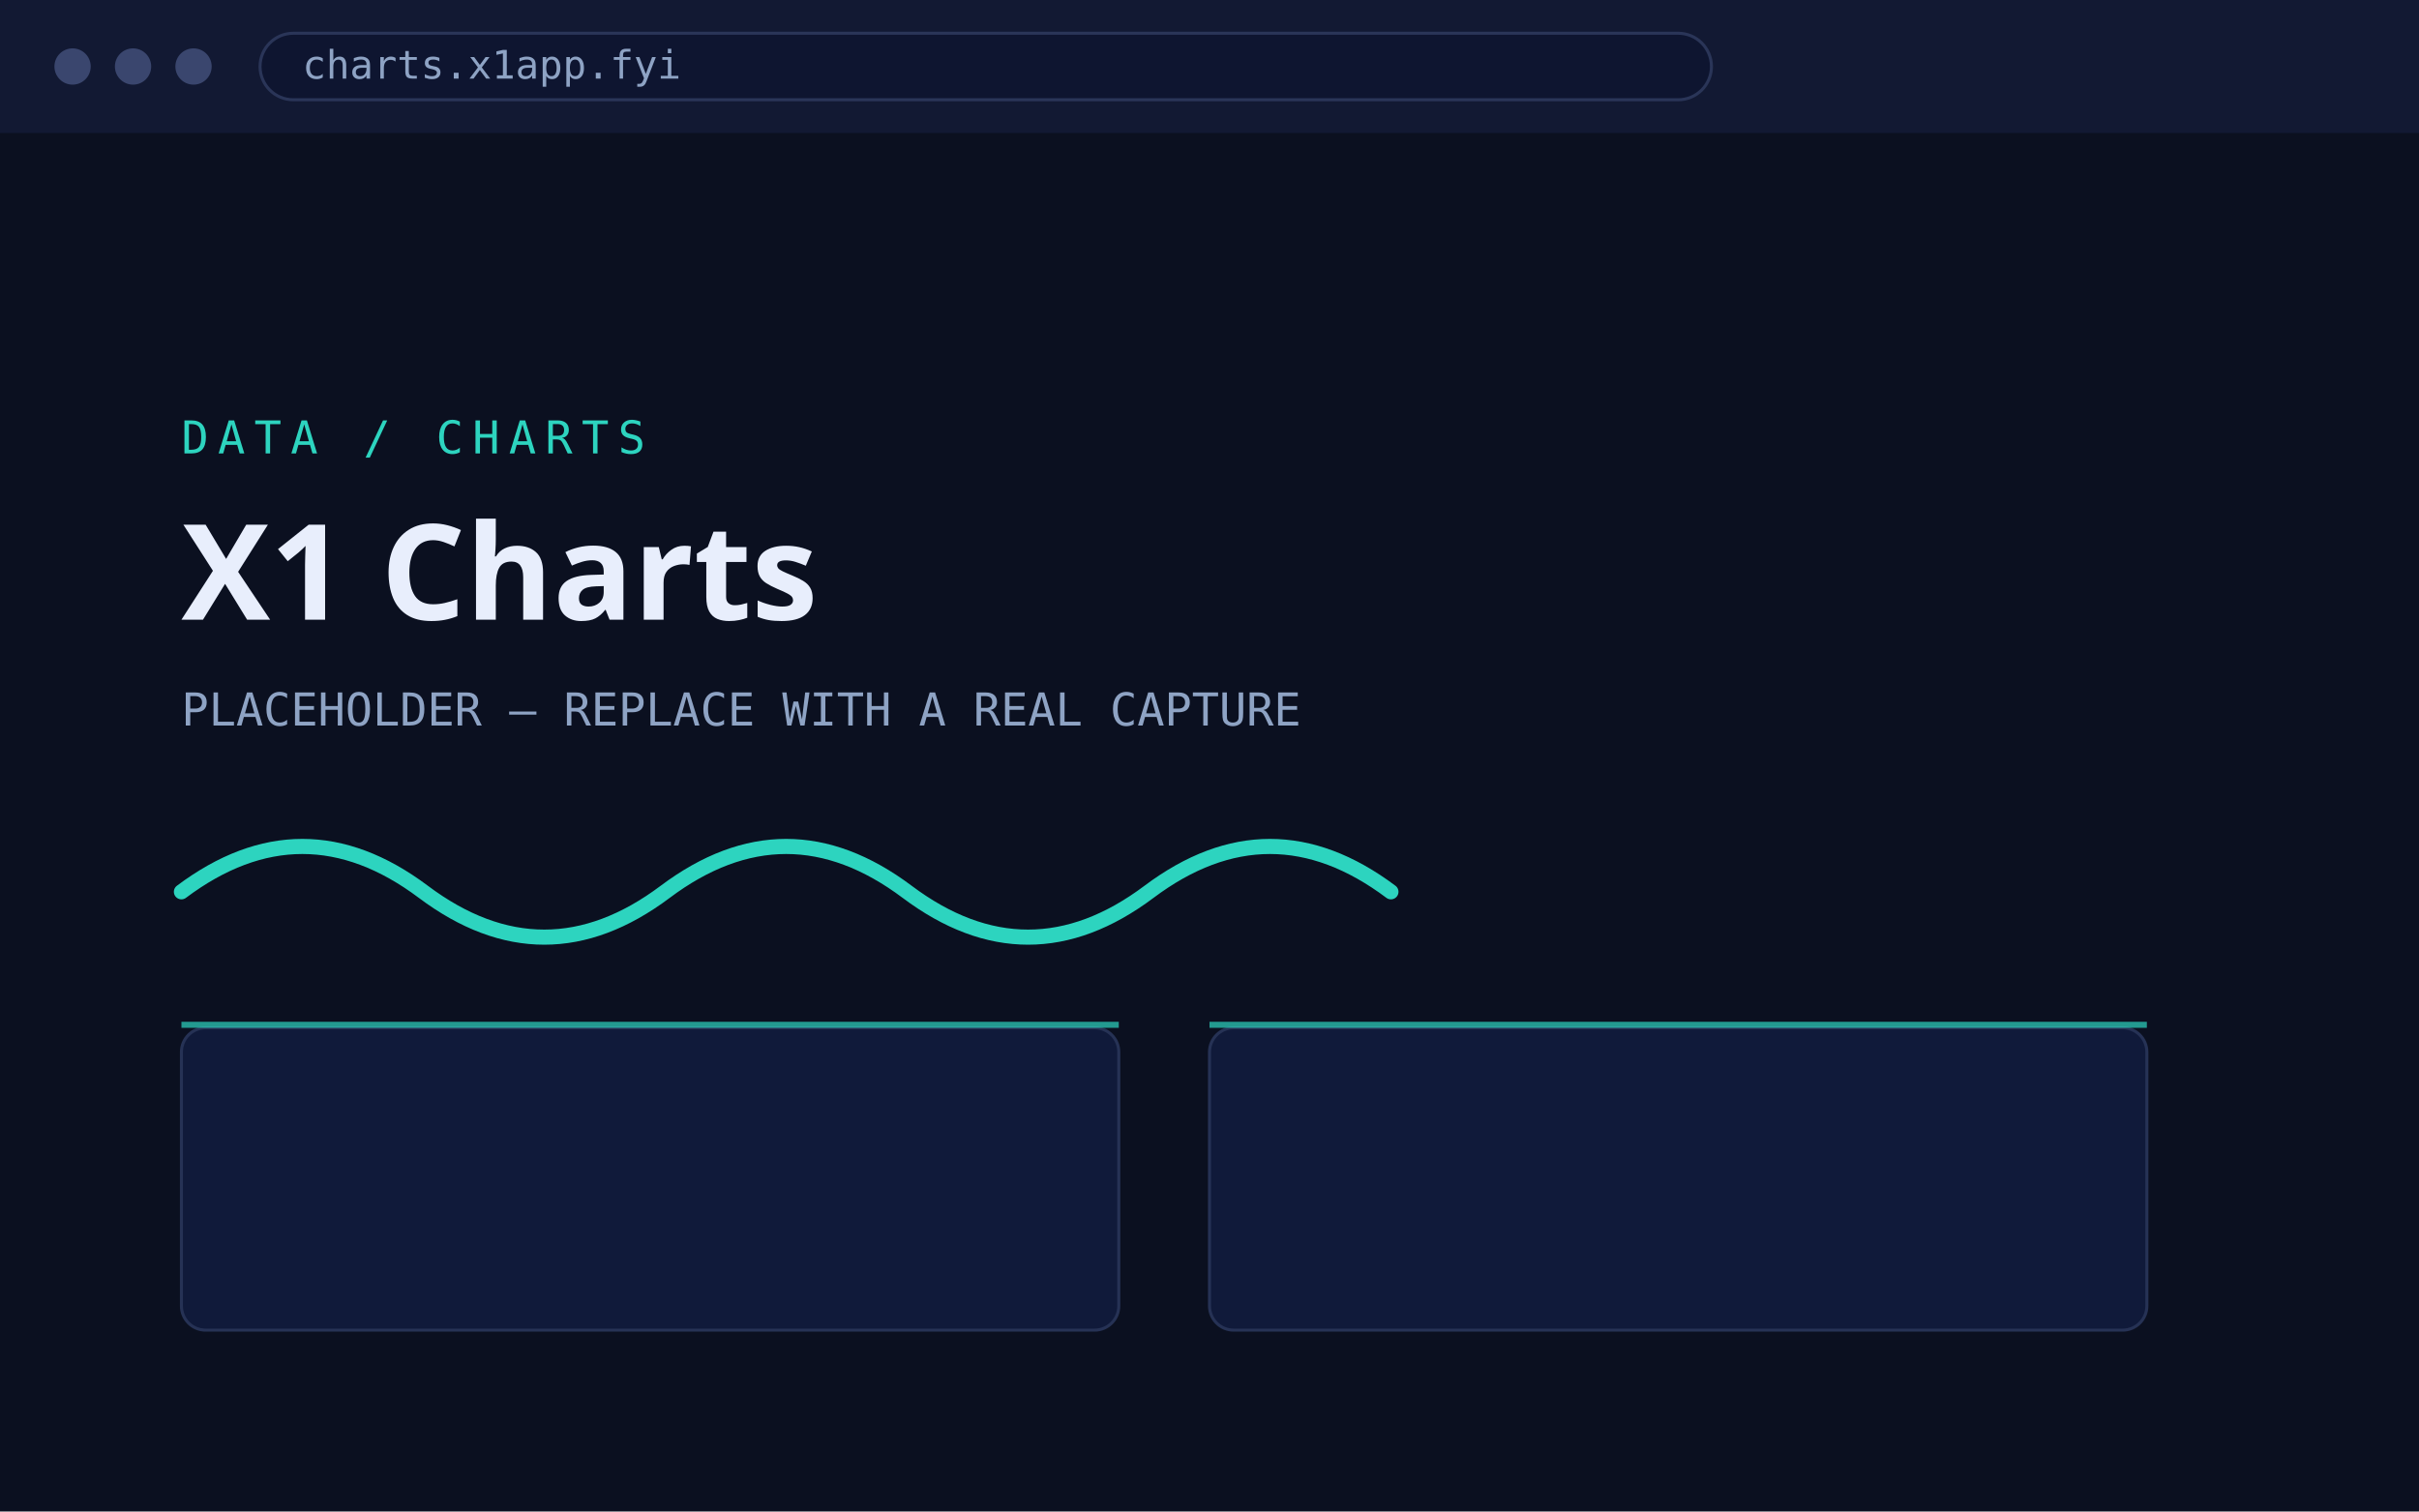
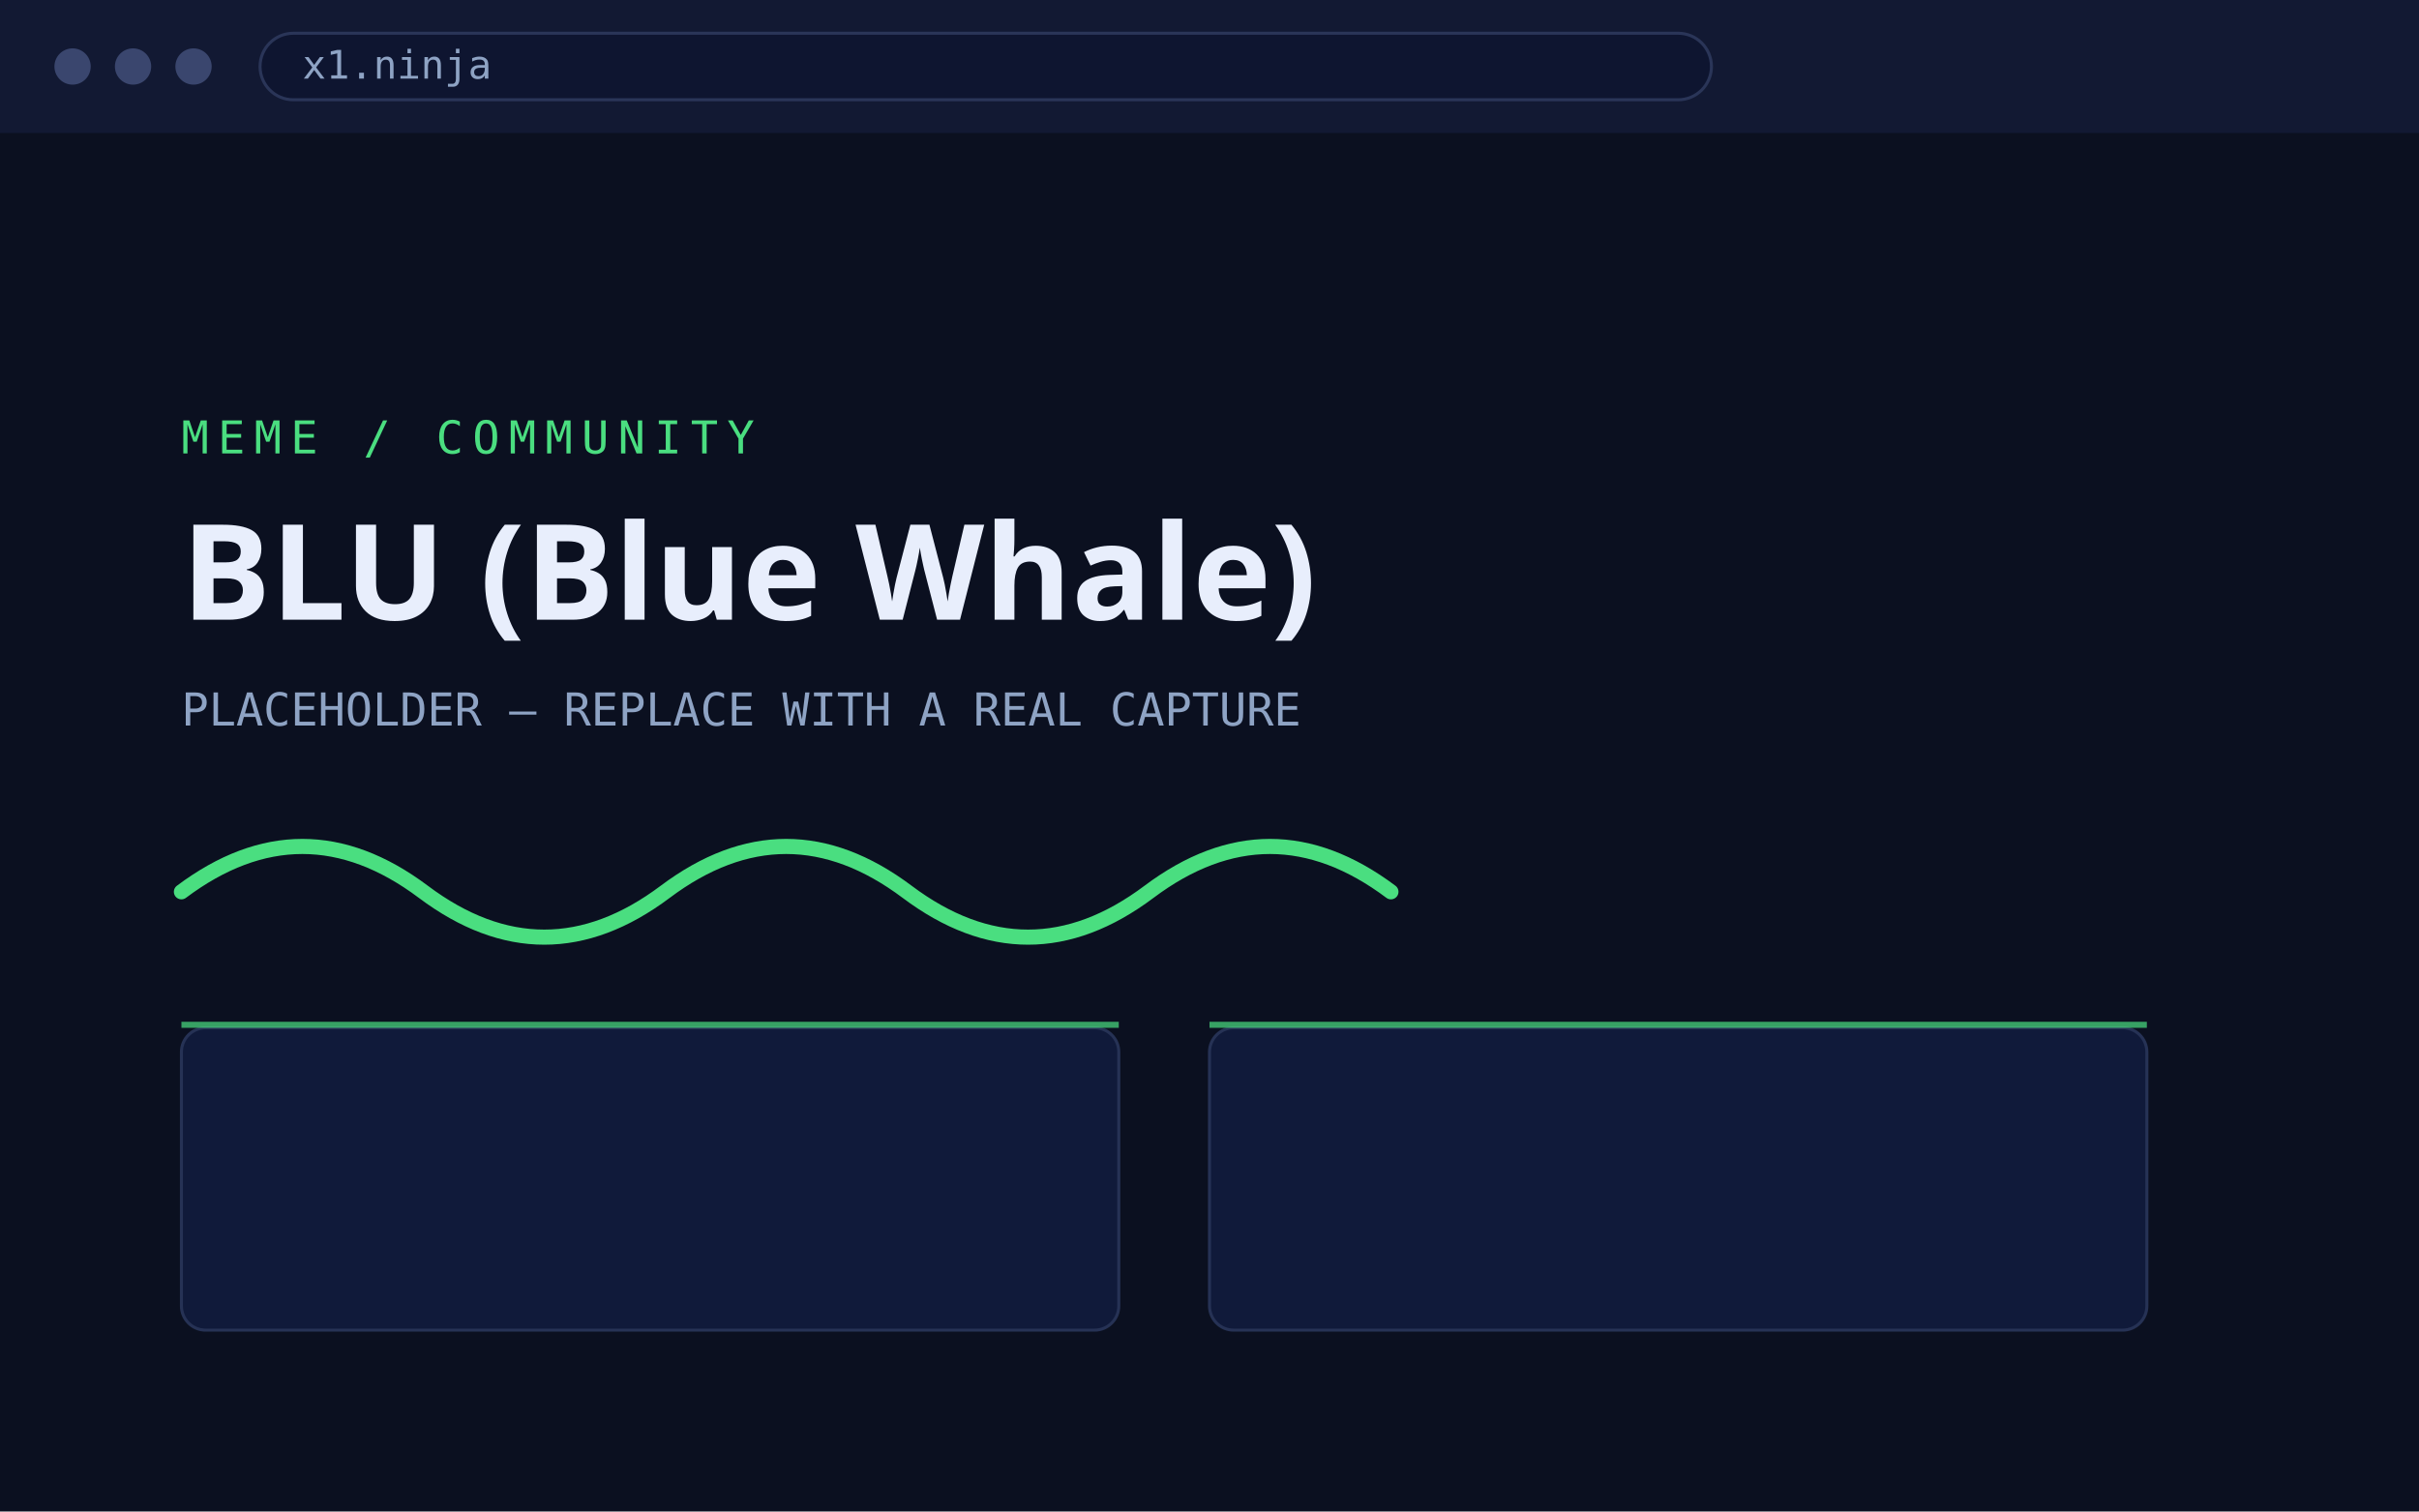
<svg xmlns="http://www.w3.org/2000/svg" viewBox="0 0 800 500">
  <rect width="800" height="500" fill="#0b1020" />
  <rect width="800" height="44" fill="#121933" />
  <circle cx="24" cy="22" r="6" fill="#3a466e" />
  <circle cx="44" cy="22" r="6" fill="#3a466e" />
  <circle cx="64" cy="22" r="6" fill="#3a466e" />
  <rect x="86" y="11" width="480" height="22" rx="11" fill="#0e1530" stroke="#2a3558" />
-   <text x="100" y="26" font-family="monospace" font-size="13" fill="#8ea3c4">charts.x1app.fyi</text>
-   <text x="60" y="150" font-family="monospace" font-size="15" letter-spacing="3" fill="#2dd4bf">DATA / CHARTS</text>
-   <text x="60" y="205" font-family="sans-serif" font-size="44" font-weight="bold" fill="#e8eefc">X1 Charts</text>
+   <text x="100" y="26" font-family="monospace" font-size="13" fill="#8ea3c4">x1.ninja</text>
+   <text x="60" y="150" font-family="monospace" font-size="15" letter-spacing="3" fill="#4ade80">MEME / COMMUNITY</text>
+   <text x="60" y="205" font-family="sans-serif" font-size="44" font-weight="bold" fill="#e8eefc">BLU (Blue Whale)</text>
  <text x="60" y="240" font-family="monospace" font-size="15" fill="#8ea3c4">PLACEHOLDER — REPLACE WITH A REAL CAPTURE</text>
-   <path d="M60 295 q 40 -30 80 0 t 80 0 t 80 0 t 80 0 t 80 0" stroke="#2dd4bf" stroke-width="5" fill="none" stroke-linecap="round" />
+   <path d="M60 295 q 40 -30 80 0 t 80 0 t 80 0 t 80 0 t 80 0" stroke="#4ade80" stroke-width="5" fill="none" stroke-linecap="round" />
  <rect x="60" y="340" width="310" height="100" rx="8" fill="#101a3a" stroke="#263255" />
  <rect x="400" y="340" width="310" height="100" rx="8" fill="#101a3a" stroke="#263255" />
-   <rect x="60" y="338" width="310" height="2" fill="#2dd4bf" opacity="0.7" />
-   <rect x="400" y="338" width="310" height="2" fill="#2dd4bf" opacity="0.7" />
+   <rect x="60" y="338" width="310" height="2" fill="#4ade80" opacity="0.7" />
+   <rect x="400" y="338" width="310" height="2" fill="#4ade80" opacity="0.7" />
</svg>
